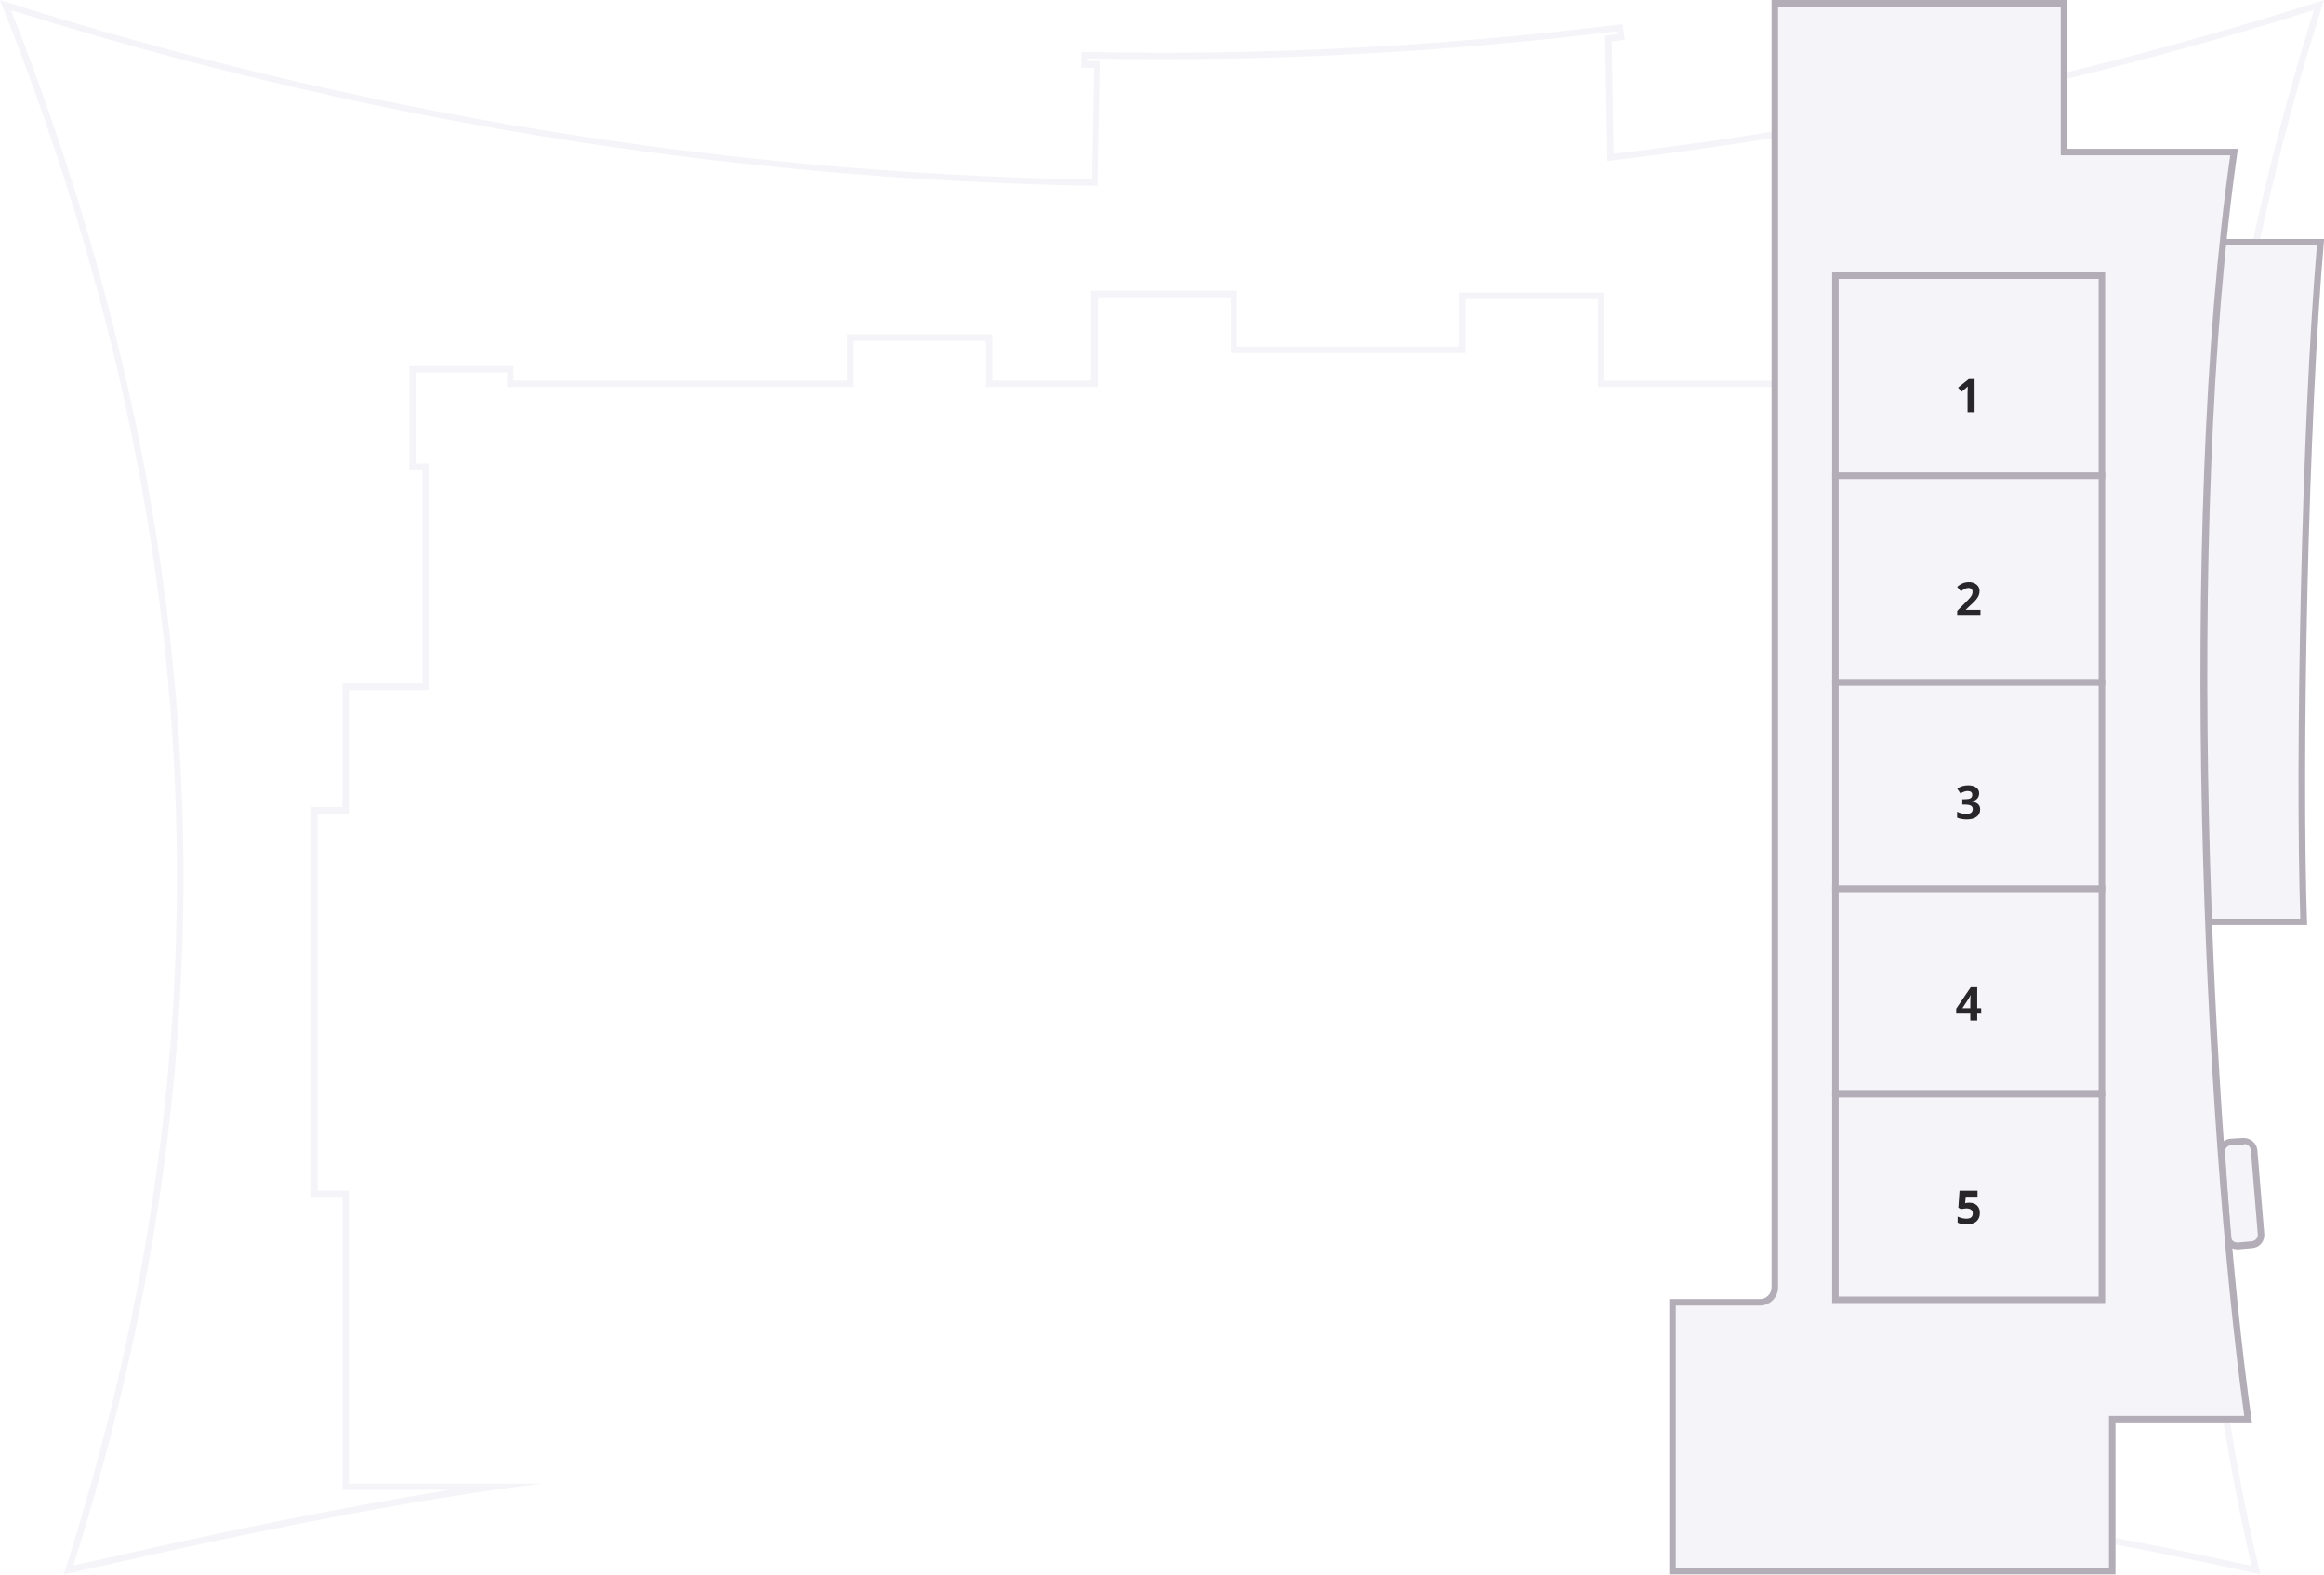
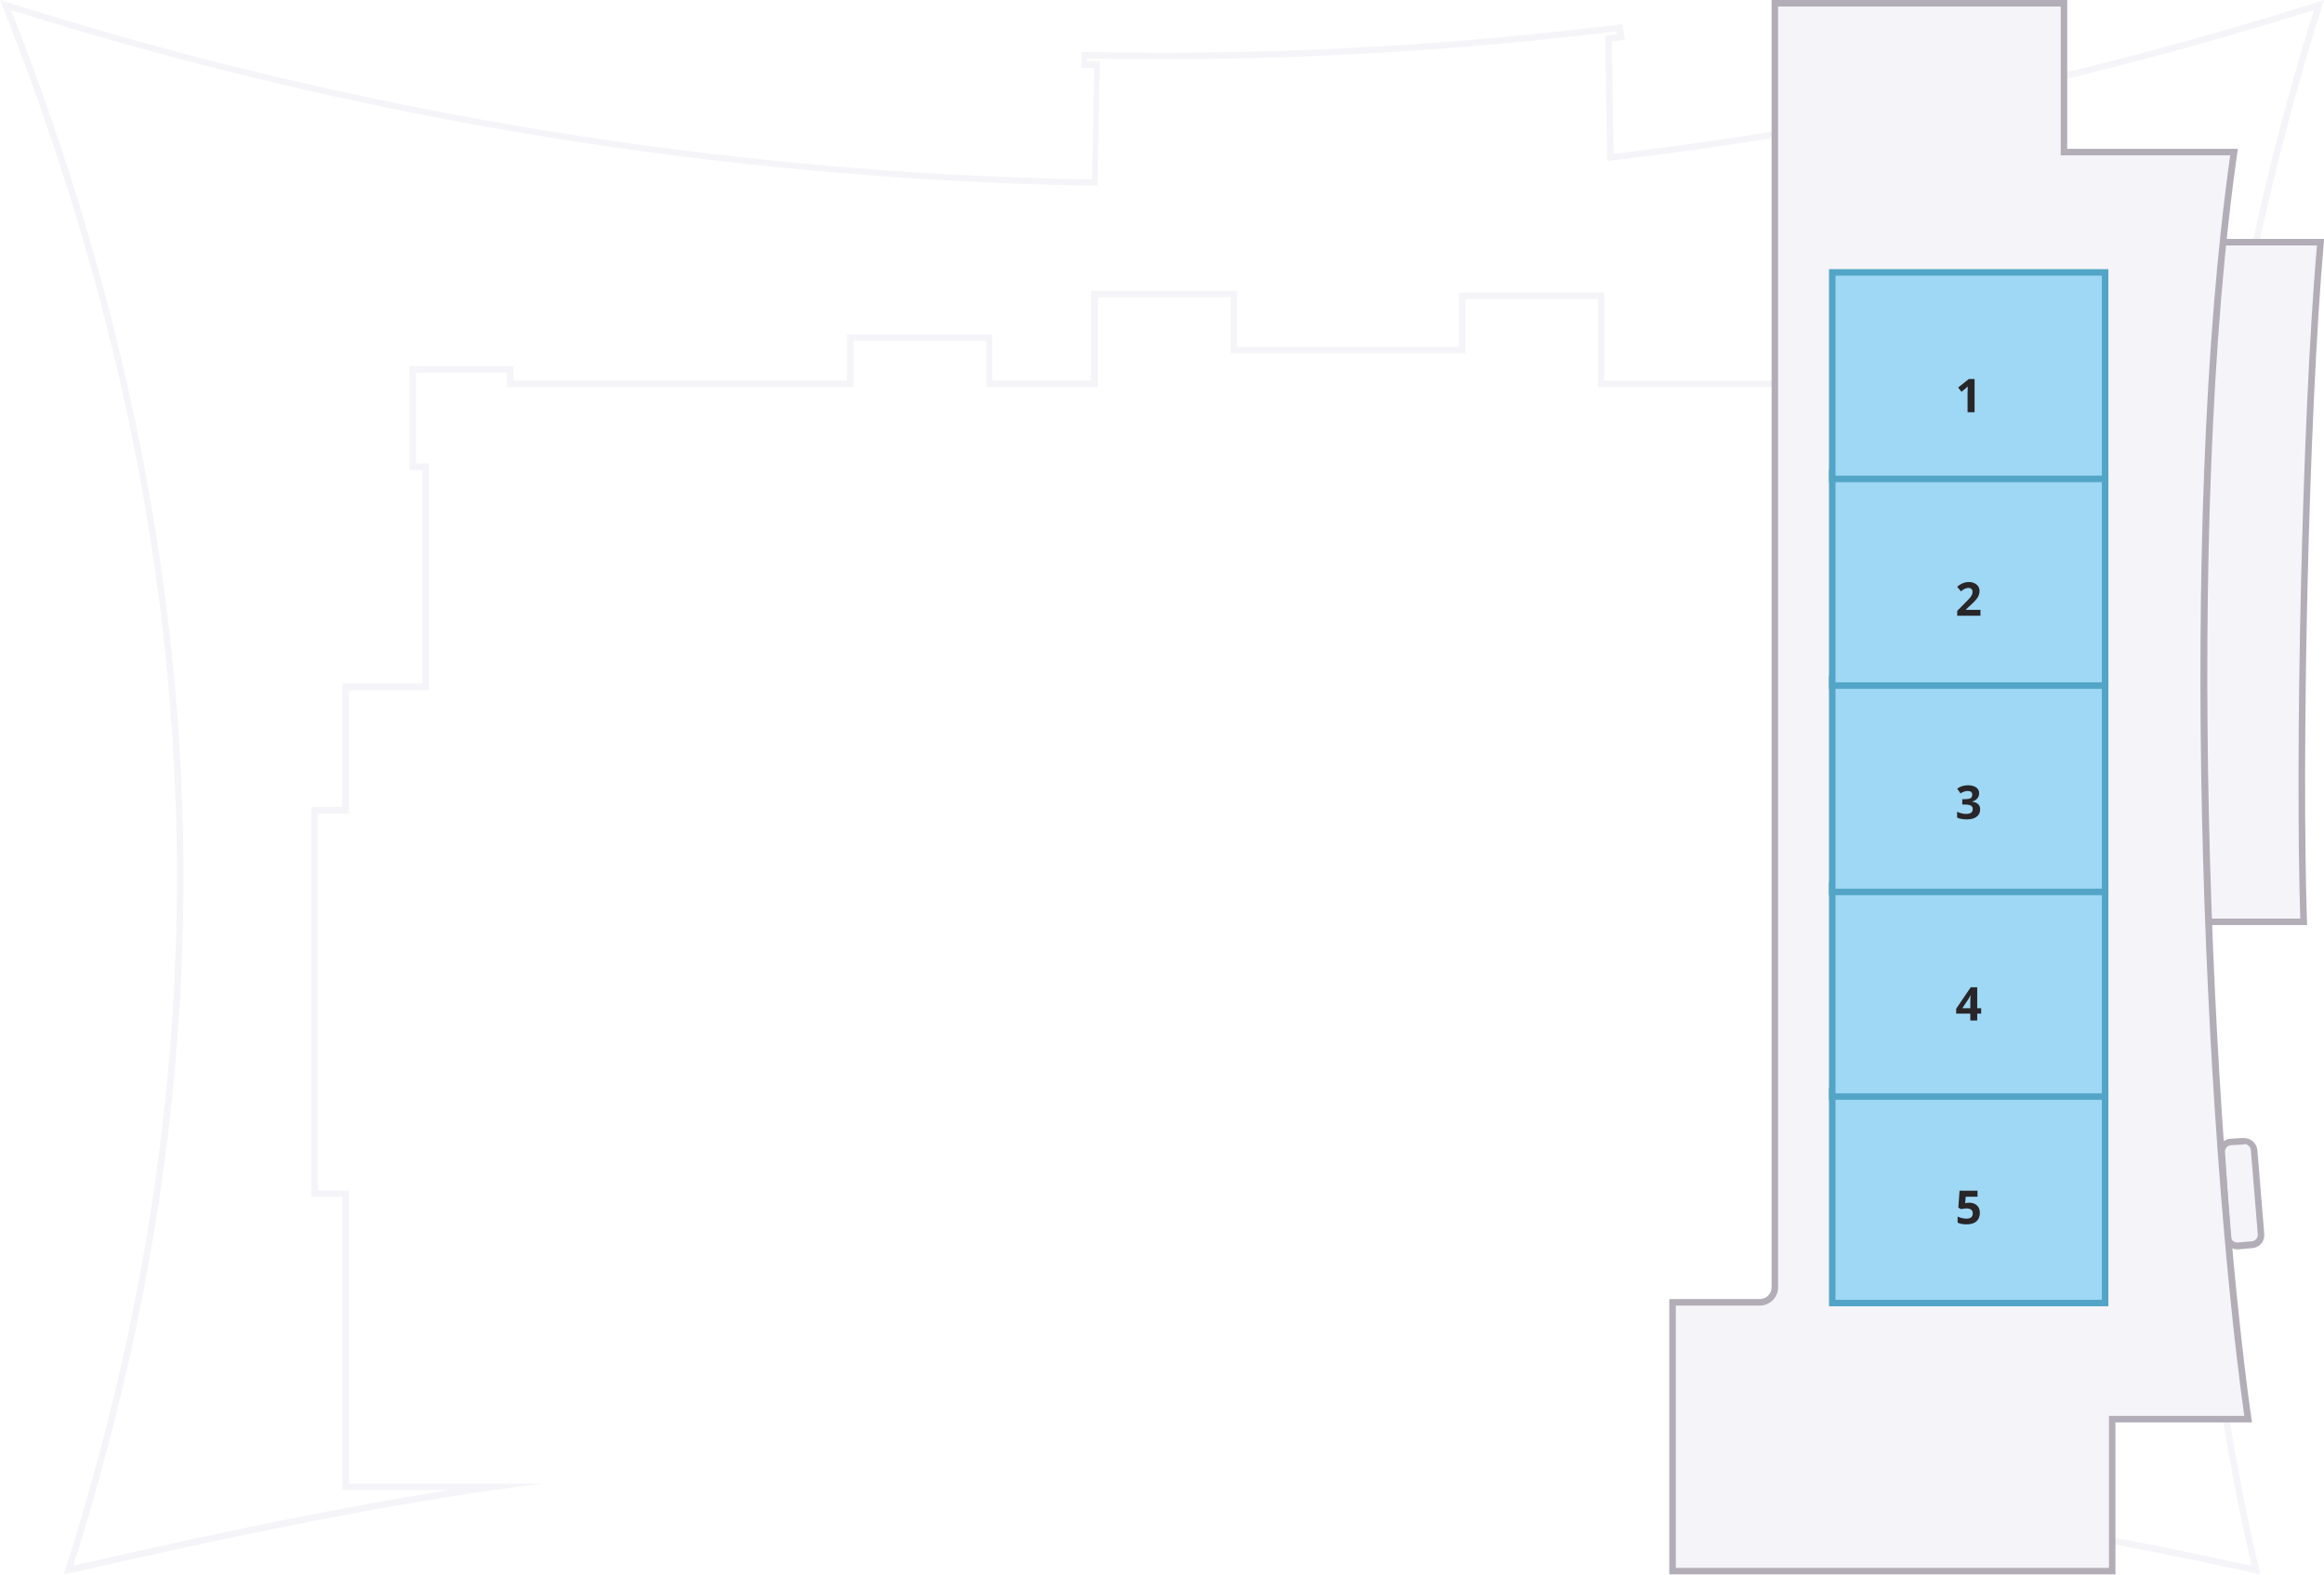
<svg xmlns="http://www.w3.org/2000/svg" id="map" viewBox="0 0 357.6 242.21">
  <defs>
-     <style>.cls-1{fill:#f5f4f8;}.cls-2{fill:#b3adb8;}.cls-3{font-size:7.15px;fill:#282629;font-family:OpenSans-Semibold, Open Sans;font-weight:700;}</style>
+     <style>.cls-1{fill:#f5f4f8;}.cls-2{fill:#b3adb8;}.cls-3{fill:#9fd8f4;stroke:#52a5c6;stroke-miterlimit:10;}.cls-4{font-size:7.15px;fill:#282629;font-family:OpenSans-Semibold, Open Sans;font-weight:700;}</style>
  </defs>
  <g id="clickable-Outdoor_Canopies" data-name="clickable-Outdoor Canopies">
    <path class="cls-1" d="M356.06,1.54C343,43.1,336.26,88.73,336,137.19c-.21,36.69,3.6,74.37,10.46,103.71l-1.39-.3c-7.87-1.74-16.4-3.45-26.08-5.21-.74-.18-15.15-3.61-29.28-6.18l24.62-.06h1V180.23H311V161.49h-8.49V108.69h8.16V76.3H298.49v-23H280.26v5.26H246.83V45H224.47v8.33H190.33v-8.6H167.89V58.54H152.69v-7.1H130.33v7.1H79V56.32H63v16h2v32.83H52.7v19H47.89v60H52.7v45.08H69.16c-15.49,2.46-34.46,6.26-56.61,11.35l-1.26.27c11.3-35.82,16.85-70.22,16.94-105.12.12-44.09-8.8-89.22-26.52-134.16a589.73,589.73,0,0,0,166.18,27l1,0,0-1,.33-17.19,0-1-1,0h-.95V9c3.81.08,7.66.11,11.46.11a574.49,574.49,0,0,0,70-4.29l.06.45h0l-.91.1-.9.11,0,.9.33,17.29,0,1.1,1.1-.13A588.41,588.41,0,0,0,356.06,1.54M357.6,0A584.74,584.74,0,0,1,248.29,23.66L248,6.37l2-.23-.33-2.44a570.84,570.84,0,0,1-70.81,4.41q-6.22,0-12.43-.13l-.06,2.44,2,0-.33,17.19A586,586,0,0,1,0,0C40,100,29.33,181.24,9.81,242.21l2.95-.63c28.16-6.46,52.55-11.16,70.66-13.33H53.7V183.17H48.89v-58H53.7v-19H66V71.31H64v-14H78v2.23h53.37v-7.1h20.36v7.1h17.21V45.73h20.44v8.6h36.13V46h20.36V59.54h35.43V54.29h16.24v23h12.15v30.4h-8.16v54.79H310v18.74h4.34v46.93l-37,.1c16.92,2.23,41.44,8.12,41.44,8.12,8.72,1.58,17.42,3.29,26.07,5.21l2.95.63C335.7,191.83,327.8,93.3,357.6,0Z" />
  </g>
  <path class="cls-1" d="M334.42,141.82V37.26h22.63c-2.4,27.36-3.42,79.85-2.59,104.56Z" />
  <path class="cls-2" d="M356.51,37.76c-2.35,27.32-3.36,78.79-2.56,103.56h-19V37.76h21.59m1.09-1H333.92V142.32H355c-.88-25,.17-78.2,2.62-105.56Z" />
  <path class="cls-1" d="M344.3,191.67a1.46,1.46,0,0,1-1.45-1.36L342,177.23a1.48,1.48,0,0,1,1.39-1.58l1.92-.11a1.58,1.58,0,0,1,1.63,1.42L348,189.84a1.52,1.52,0,0,1-1.37,1.63l-2.15.19Z" />
  <path class="cls-2" d="M345.35,176a1.07,1.07,0,0,1,1,1l1.06,12.88a1,1,0,0,1-.92,1.09l-2.15.19h-.09a1,1,0,0,1-1-.89l-.89-13.08a1,1,0,0,1,.92-1l1.91-.11h.06m0-1h-.12l-1.91.11a2,2,0,0,0-1.86,2.11l.89,13.08a2,2,0,0,0,2,1.83h.18l2.15-.19a2,2,0,0,0,1.83-2.17l-1.06-12.88a2.07,2.07,0,0,0-2-1.88Z" />
  <path class="cls-1" d="M257.36,241.71V200.36h13.43a2.31,2.31,0,0,0,2.31-2.31V.5h44.49V23.4h26.16c-8.35,58-4.14,150.08,2.16,194.93H325v23.38Z" />
  <path class="cls-2" d="M317.09,1V23.9h26.08c-8.21,57.86-4.08,149,2.16,193.93H324.51v23.38H257.86V200.86h12.93a2.81,2.81,0,0,0,2.81-2.81V1h43.49m1-1H272.6V198.05a1.81,1.81,0,0,1-1.81,1.81H256.86v42.35h68.65V218.83h21c-6.34-44.62-10.58-138.22-2.16-195.93H318.09V0Zm26.24,22.9h0Z" />
-   <g id="clickable-Meeting_Room_4" data-name="clickable-Meeting Room 4">
-     <rect class="cls-1" x="282.43" y="136.72" width="40.99" height="31.48" />
-     <path class="cls-2" d="M322.92,137.22V167.7h-40V137.22h40m1-1h-42V168.7h42V136.22Z" />
-   </g>
-   <g id="clickable-Meeting_Room_5" data-name="clickable-Meeting Room 5">
-     <rect class="cls-1" x="282.43" y="168.34" width="40.99" height="31.63" />
-     <path class="cls-2" d="M322.92,168.84v30.63h-40V168.84h40m1-1h-42v32.63h42V167.84Z" />
-   </g>
-   <g id="clickable-Meeting_Room_3" data-name="clickable-Meeting Room 3">
-     <rect class="cls-1" x="282.43" y="104.98" width="40.99" height="31.74" />
-     <path class="cls-2" d="M322.92,105.48v30.74h-40V105.48h40m1-1h-42v32.74h42V104.48Z" />
-   </g>
-   <g id="clickable-Meeting_Room_2" data-name="clickable-Meeting Room 2">
-     <rect class="cls-1" x="282.43" y="73.19" width="40.99" height="31.78" />
-     <path class="cls-2" d="M322.92,73.69v30.78h-40V73.69h40m1-1h-42v32.78h42V72.69Z" />
-   </g>
-   <g id="clickable-Meeting_Room_1" data-name="clickable-Meeting Room 1">
-     <rect class="cls-1" x="282.43" y="42.41" width="40.99" height="30.77" />
-     <path class="cls-2" d="M322.92,42.91V72.68h-40V42.91h40m1-1h-42V73.68h42V41.91Z" />
-   </g>
-   <text class="cls-3" transform="translate(300.88 63.42)">1</text>
-   <text class="cls-3" transform="translate(300.88 94.73)">2</text>
-   <text class="cls-3" transform="translate(300.88 126)">3</text>
-   <text class="cls-3" transform="translate(300.88 157)">4</text>
-   <text class="cls-3" transform="translate(300.88 188.3)">5</text>
+   <rect id="clickable-Meeting_Room_5" data-name="clickable-Meeting Room 5" class="cls-3" x="281.93" y="167.84" width="41.99" height="32.63" />
+   <rect id="clickable-Meeting_Room_4" data-name="clickable-Meeting Room 4" class="cls-3" x="281.93" y="136.22" width="41.99" height="32.48" />
+   <rect id="clickable-Meeting_Room_3" data-name="clickable-Meeting Room 3" class="cls-3" x="281.93" y="104.48" width="41.99" height="32.74" />
+   <rect id="clickable-Meeting_Room_2" data-name="clickable-Meeting Room 2" class="cls-3" x="281.93" y="72.69" width="41.99" height="32.78" />
+   <rect id="clickable-Meeting_Room_1" data-name="clickable-Meeting Room 1" class="cls-3" x="281.93" y="41.91" width="41.99" height="31.77" />
+   <text class="cls-4" transform="translate(300.88 63.42)">1</text>
+   <text class="cls-4" transform="translate(300.88 94.73)">2</text>
+   <text class="cls-4" transform="translate(300.88 126)">3</text>
+   <text class="cls-4" transform="translate(300.88 157)">4</text>
+   <text class="cls-4" transform="translate(300.88 188.3)">5</text>
</svg>
